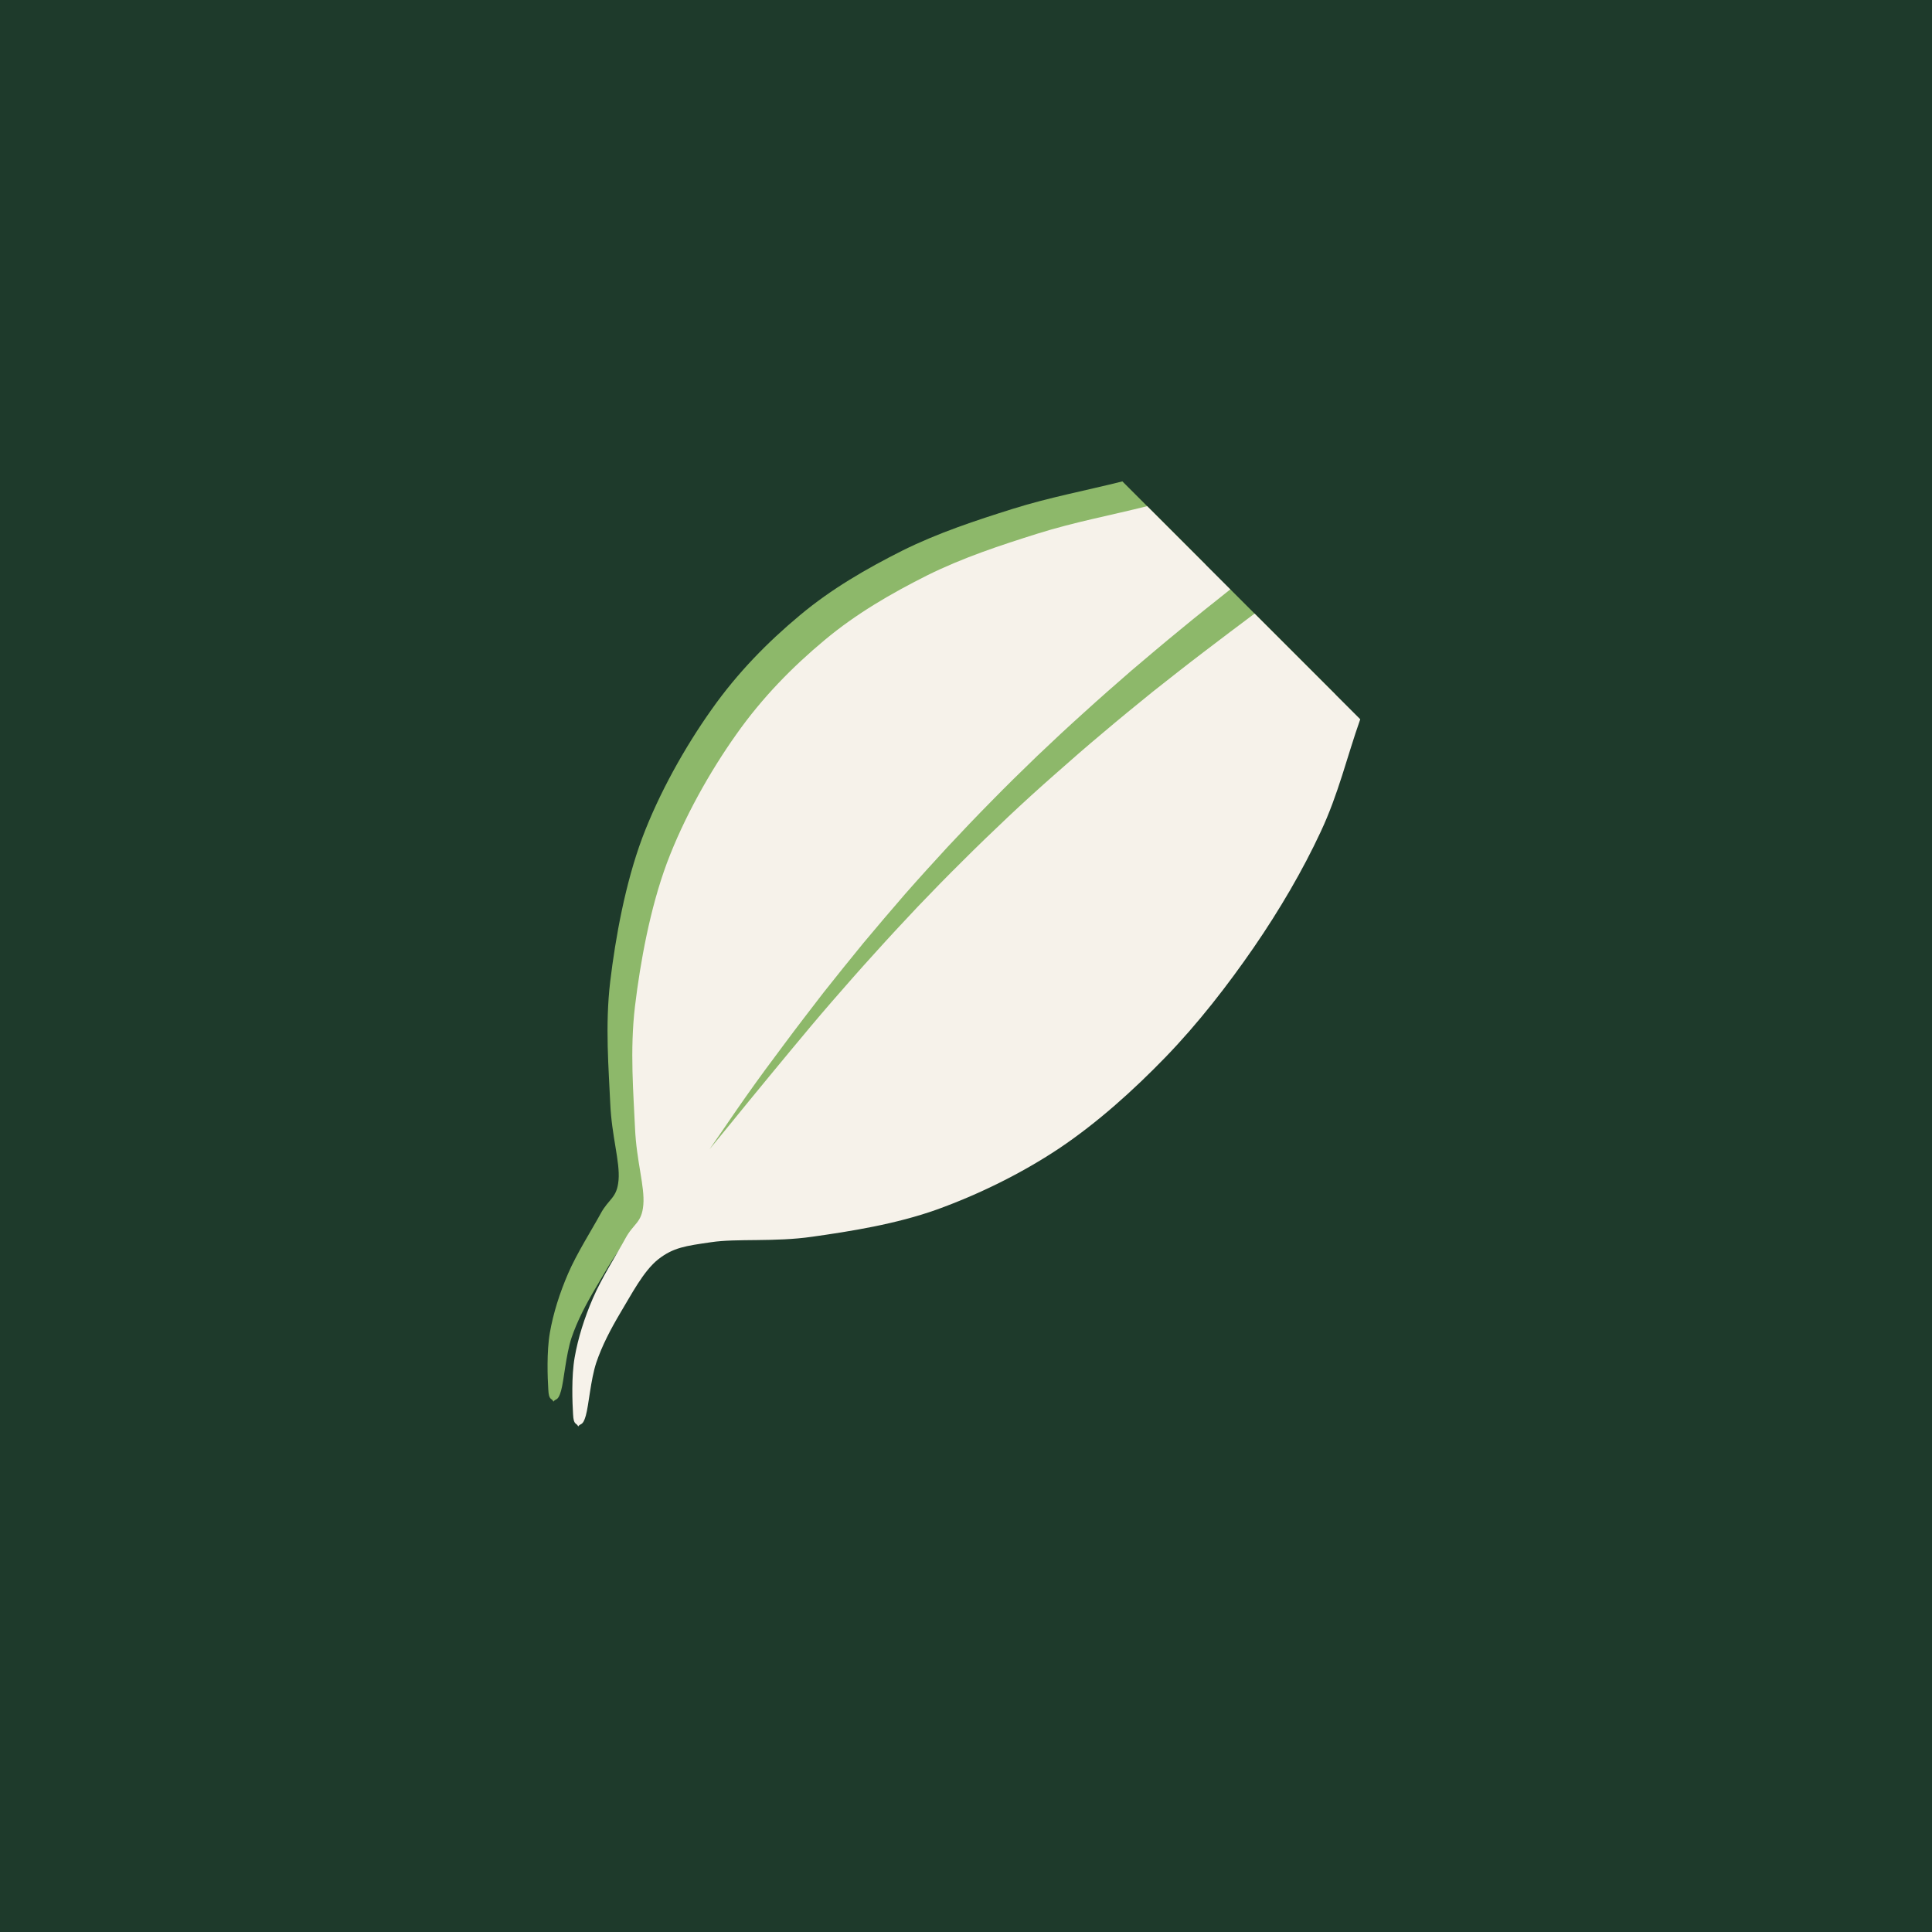
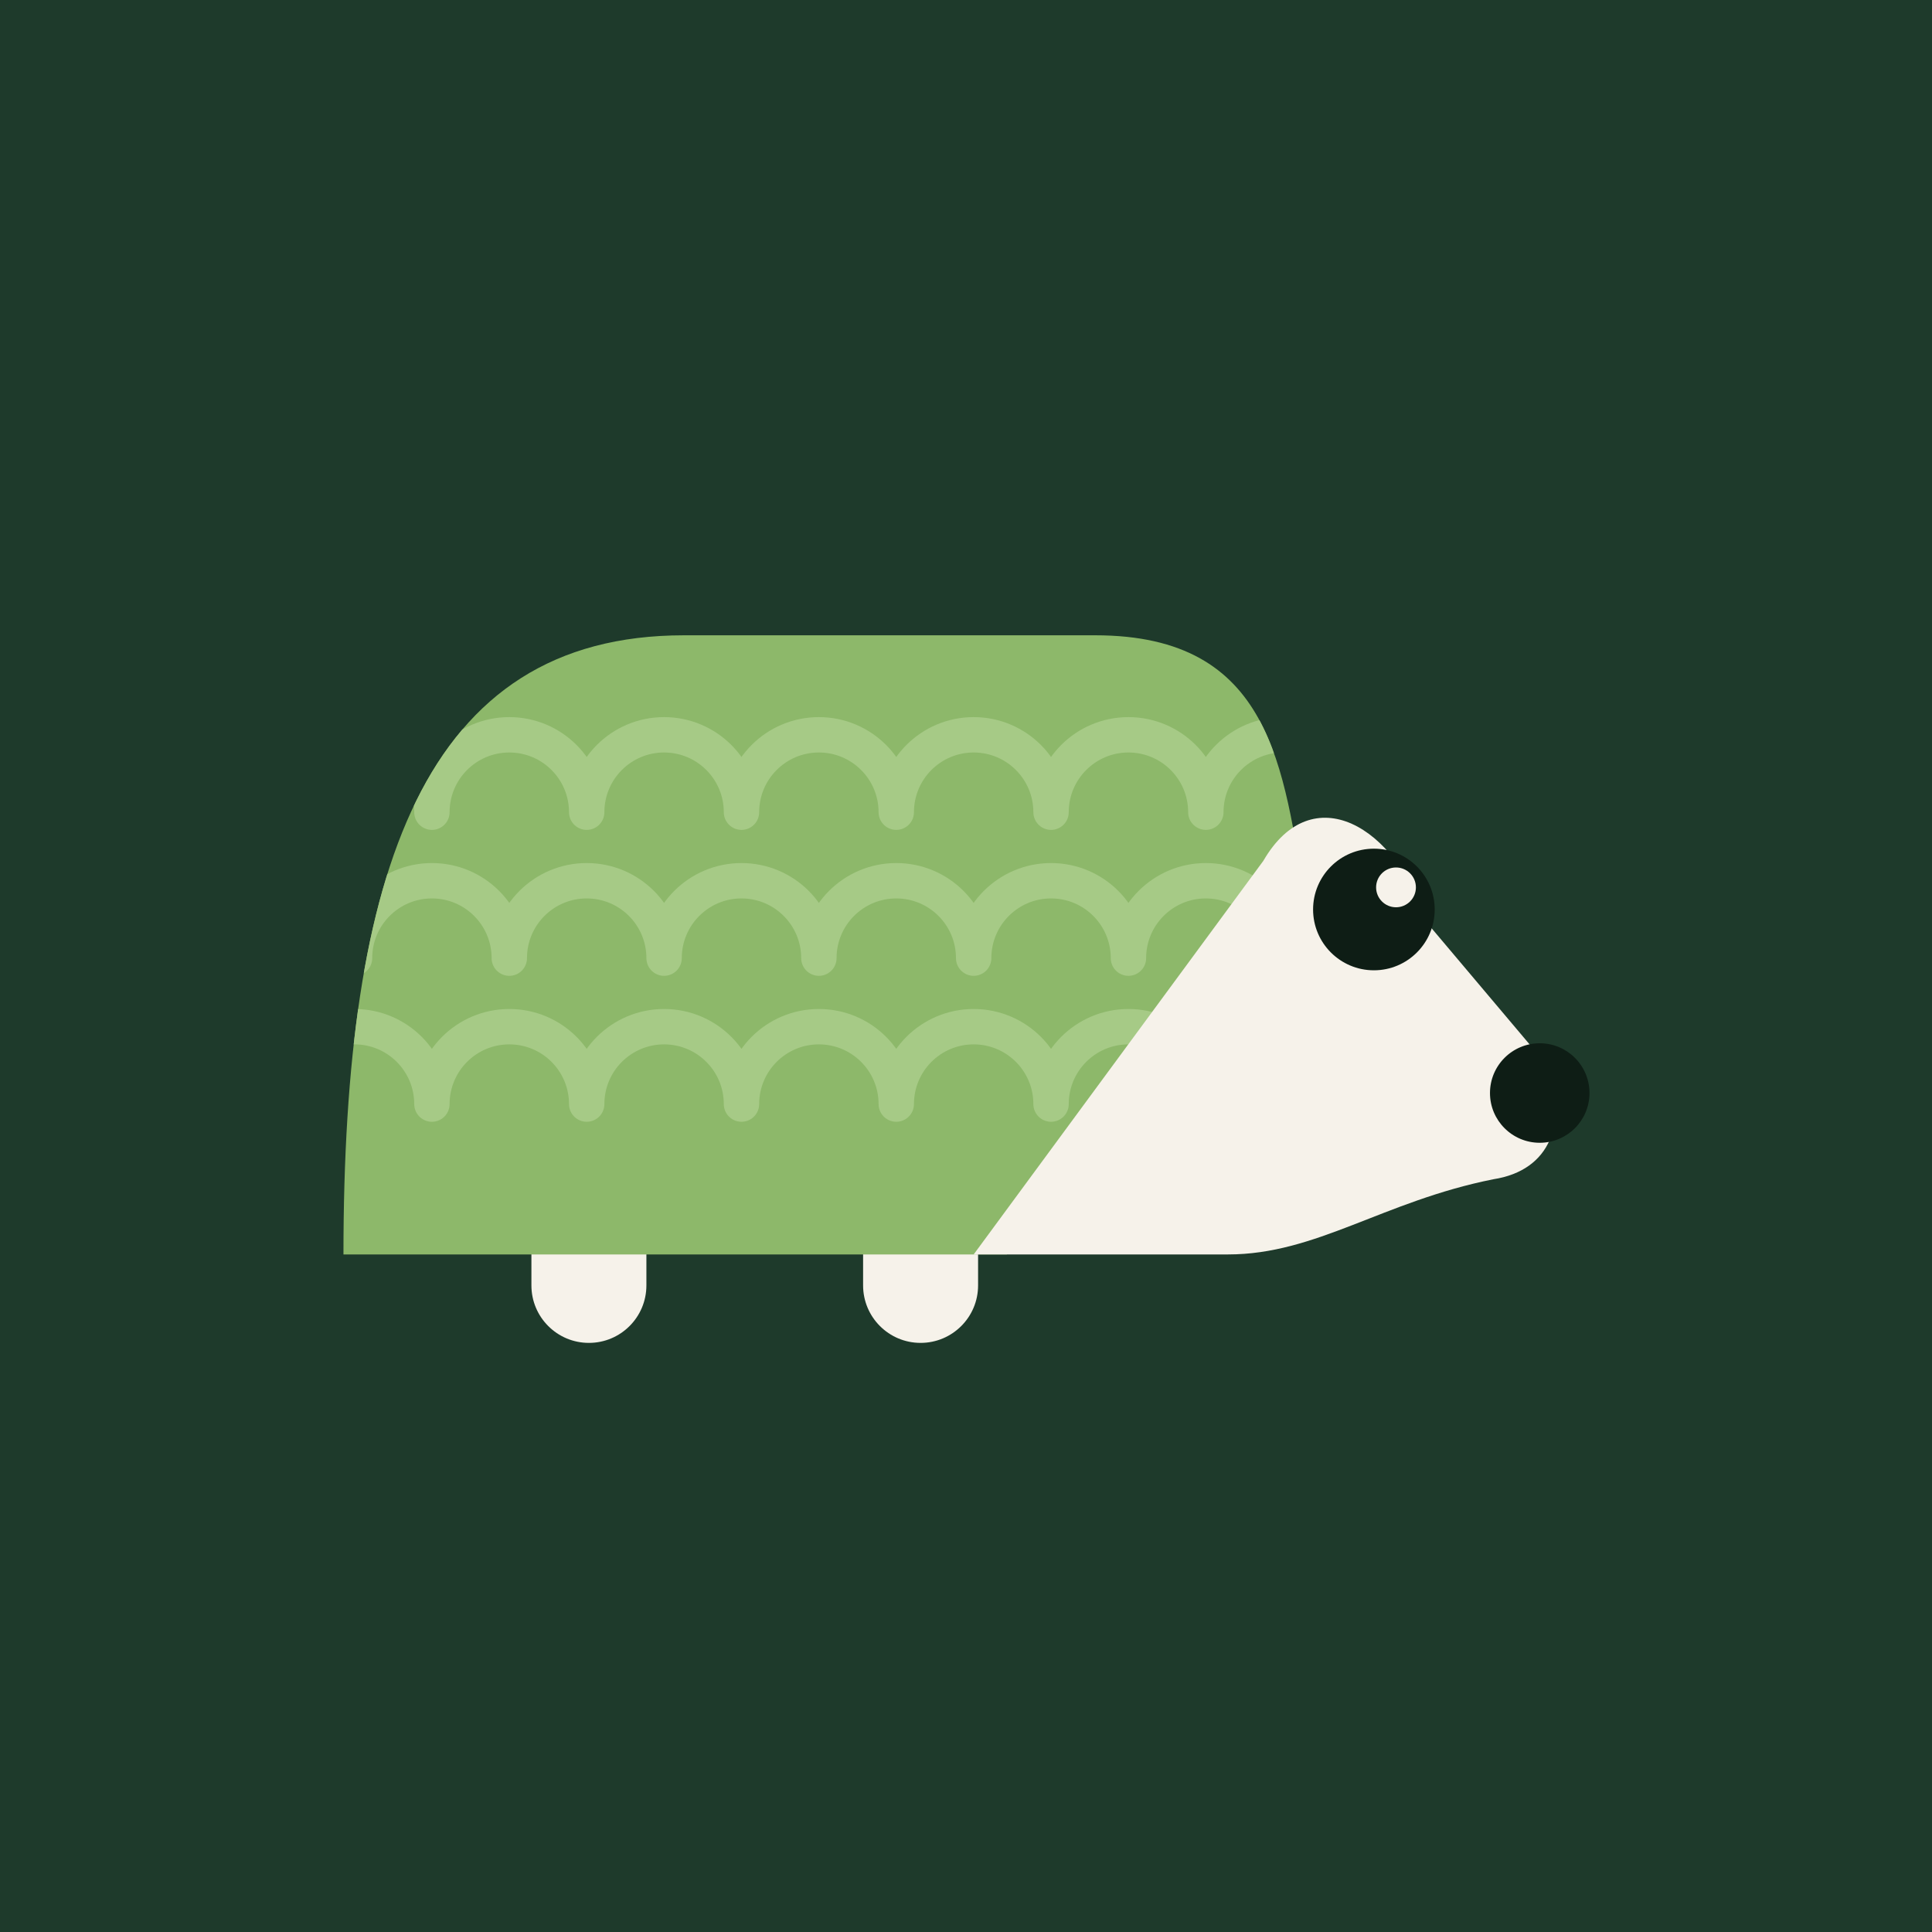
<svg xmlns="http://www.w3.org/2000/svg" viewBox="0 0 512 512" width="512" height="512" role="img" aria-label="Firmenname Gartenservice">
  <rect width="512" height="512" fill="#1E3A2B" />
-   <g transform="translate(106 106) scale(4.69)">
-     <path fill="#8DB86A" transform="translate(-1.4 -1.4)" d="M10.07 58C9.97 57.77 9.81 57.96 9.78 57.31C9.74 56.66 9.68 55.19 9.87 54.1C10.06 53.01 10.42 51.87 10.9 50.76C11.38 49.64 12.25 48.27 12.73 47.39C13.2 46.51 13.66 46.52 13.75 45.48C13.84 44.44 13.36 43.01 13.28 41.13C13.2 39.26 12.98 36.75 13.28 34.25C13.58 31.76 14.13 28.73 15.08 26.17C16.04 23.61 17.51 21 19 18.9C20.48 16.8 22.19 15.07 23.99 13.57C25.78 12.07 27.78 10.92 29.79 9.91C31.8 8.91 33.96 8.2 36.03 7.55C38.1 6.9 40.15 6.52 42.22 6L46.92 10.7C45.98 11.45 45.03 12.2 44.1 12.97C43.17 13.73 42.25 14.51 41.33 15.29C40.42 16.08 39.52 16.87 38.63 17.68C37.74 18.48 36.86 19.3 35.99 20.13C35.13 20.96 34.27 21.8 33.43 22.66C32.59 23.51 31.76 24.38 30.94 25.26C30.13 26.14 29.32 27.03 28.53 27.93C27.74 28.84 26.96 29.76 26.19 30.68C25.43 31.61 24.67 32.55 23.92 33.5C23.18 34.46 22.44 35.42 21.72 36.39C20.99 37.36 20.27 38.34 19.57 39.33C18.87 40.32 18.19 41.34 17.49 42.34L17.49 42.34C18.26 41.41 19.02 40.47 19.78 39.54C20.55 38.61 21.31 37.67 22.08 36.75C22.85 35.82 23.62 34.9 24.41 33.99C25.2 33.08 25.99 32.18 26.8 31.29C27.6 30.4 28.42 29.52 29.24 28.65C30.07 27.78 30.91 26.92 31.76 26.08C32.61 25.23 33.47 24.4 34.35 23.57C35.22 22.75 36.11 21.94 37.01 21.15C37.91 20.35 38.82 19.56 39.74 18.79C40.66 18.01 41.59 17.25 42.53 16.49C43.48 15.74 44.43 14.99 45.39 14.26C46.35 13.52 47.32 12.8 48.29 12.07L54.26 18.04C53.51 20.16 53.03 22.26 52.02 24.41C51.02 26.56 49.7 28.82 48.24 30.94C46.78 33.06 45.09 35.24 43.25 37.14C41.42 39.03 39.38 40.86 37.23 42.3C35.08 43.73 32.67 44.9 30.35 45.74C28.03 46.57 25.43 46.98 23.3 47.28C21.17 47.59 19.03 47.37 17.58 47.59C16.13 47.8 15.45 47.89 14.6 48.55C13.75 49.22 13.06 50.58 12.47 51.55C11.89 52.53 11.42 53.43 11.09 54.4C10.77 55.38 10.67 56.79 10.5 57.39C10.33 57.99 10.21 57.8 10.07 58Z" />
-     <path fill="#F6F2EA" d="M10.07 58C9.97 57.77 9.81 57.96 9.78 57.31C9.74 56.66 9.68 55.19 9.87 54.1C10.06 53.01 10.42 51.87 10.9 50.76C11.38 49.64 12.25 48.27 12.73 47.39C13.2 46.51 13.66 46.52 13.75 45.48C13.84 44.44 13.36 43.01 13.28 41.13C13.2 39.26 12.98 36.75 13.28 34.25C13.58 31.76 14.13 28.73 15.08 26.17C16.04 23.61 17.51 21 19 18.9C20.48 16.8 22.19 15.07 23.99 13.57C25.78 12.07 27.78 10.92 29.79 9.91C31.8 8.91 33.96 8.2 36.03 7.55C38.1 6.9 40.15 6.52 42.22 6L46.92 10.7C45.98 11.45 45.03 12.2 44.1 12.97C43.17 13.73 42.25 14.51 41.33 15.29C40.42 16.08 39.52 16.87 38.63 17.68C37.74 18.48 36.86 19.3 35.99 20.13C35.13 20.96 34.27 21.8 33.43 22.66C32.59 23.51 31.76 24.38 30.94 25.26C30.13 26.14 29.32 27.03 28.53 27.93C27.74 28.84 26.96 29.76 26.19 30.68C25.43 31.61 24.67 32.55 23.92 33.5C23.18 34.46 22.44 35.42 21.72 36.39C20.99 37.36 20.27 38.34 19.57 39.33C18.87 40.32 18.19 41.34 17.49 42.34L17.49 42.34C18.26 41.41 19.02 40.47 19.78 39.54C20.55 38.61 21.31 37.67 22.08 36.75C22.85 35.82 23.62 34.9 24.41 33.99C25.2 33.08 25.99 32.18 26.8 31.29C27.6 30.4 28.42 29.52 29.24 28.65C30.07 27.78 30.91 26.92 31.76 26.08C32.61 25.23 33.47 24.4 34.35 23.57C35.22 22.75 36.11 21.94 37.01 21.15C37.91 20.35 38.82 19.56 39.74 18.79C40.66 18.01 41.59 17.25 42.53 16.49C43.48 15.74 44.43 14.99 45.39 14.26C46.35 13.52 47.32 12.8 48.29 12.07L54.26 18.04C53.51 20.16 53.03 22.26 52.02 24.41C51.02 26.56 49.7 28.82 48.24 30.94C46.78 33.06 45.09 35.24 43.25 37.14C41.42 39.03 39.38 40.86 37.23 42.3C35.08 43.73 32.67 44.9 30.35 45.74C28.03 46.57 25.43 46.98 23.3 47.28C21.17 47.59 19.03 47.37 17.58 47.59C16.13 47.8 15.45 47.89 14.6 48.55C13.75 49.22 13.06 50.58 12.47 51.55C11.89 52.53 11.42 53.43 11.09 54.4C10.77 55.38 10.67 56.79 10.5 57.39C10.33 57.99 10.21 57.8 10.07 58Z" />
+   <g transform="translate(61.72 68.74) scale(5.86)">
+     <defs>
+       <clipPath id="ia-c">
+         <path d="M5 45C5 27.64 8.64 17 20.4 17L39 17C47 17 47.5 23 48.5 29L35 45Z" />
+       </clipPath>
+     </defs>
+     <path fill="#F6F2EA" d="M13.5 44h5.2v2.4a2.6 2.6 0 0 1-5.2 0ZM28.5 44h5.2v2.4a2.6 2.6 0 0 1-5.2 0Z" />
+     <path fill="#8DB86A" d="M5 45C5 27.64 8.64 17 20.4 17L39 17C47 17 47.5 23 48.5 29L35 45Z" />
+     <path d="M2 25a3.5 3.5 0 0 1 7 0M9 25a3.5 3.5 0 0 1 7 0M16 25a3.5 3.5 0 0 1 7 0M23 25a3.5 3.5 0 0 1 7 0M30 25a3.5 3.5 0 0 1 7 0M37 25a3.5 3.5 0 0 1 7 0M44 25a3.5 3.5 0 0 1 7 0M-1.5 31.6a3.5 3.5 0 0 1 7 0M5.5 31.6a3.5 3.5 0 0 1 7 0M12.5 31.6a3.5 3.5 0 0 1 7 0M19.5 31.6a3.5 3.5 0 0 1 7 0M26.5 31.6a3.5 3.5 0 0 1 7 0M33.5 31.6a3.5 3.5 0 0 1 7 0M40.5 31.6a3.5 3.5 0 0 1 7 0M47.5 31.6a3.5 3.5 0 0 1 7 0M2 38.2a3.5 3.5 0 0 1 7 0M9 38.2a3.5 3.5 0 0 1 7 0M16 38.2a3.5 3.5 0 0 1 7 0M23 38.2a3.5 3.5 0 0 1 7 0M30 38.2a3.5 3.5 0 0 1 7 0M37 38.2a3.5 3.5 0 0 1 7 0M44 38.2a3.5 3.5 0 0 1 7 0" clip-path="url(#ia-c)" fill="none" stroke="#A6CA86" stroke-width="1.6" stroke-linecap="round" />
+     <path fill="#F6F2EA" d="M33.5 45L46.6 27.2C48.8 23.4 52.6 25.6 54 30L59.4 36.4C60.4 39 59.6 41.2 57 41.6C52 42.6 49 45 45 45Z" />
+     <circle cx="51.6" cy="29.4" r="2.75" fill="#0E1D15" />
+     <circle cx="52.6" cy="28.4" r=".9" fill="#F6F2EA" />
+     <circle cx="59.1" cy="37.7" r="2.25" fill="#0E1D15" />
  </g>
</svg>
